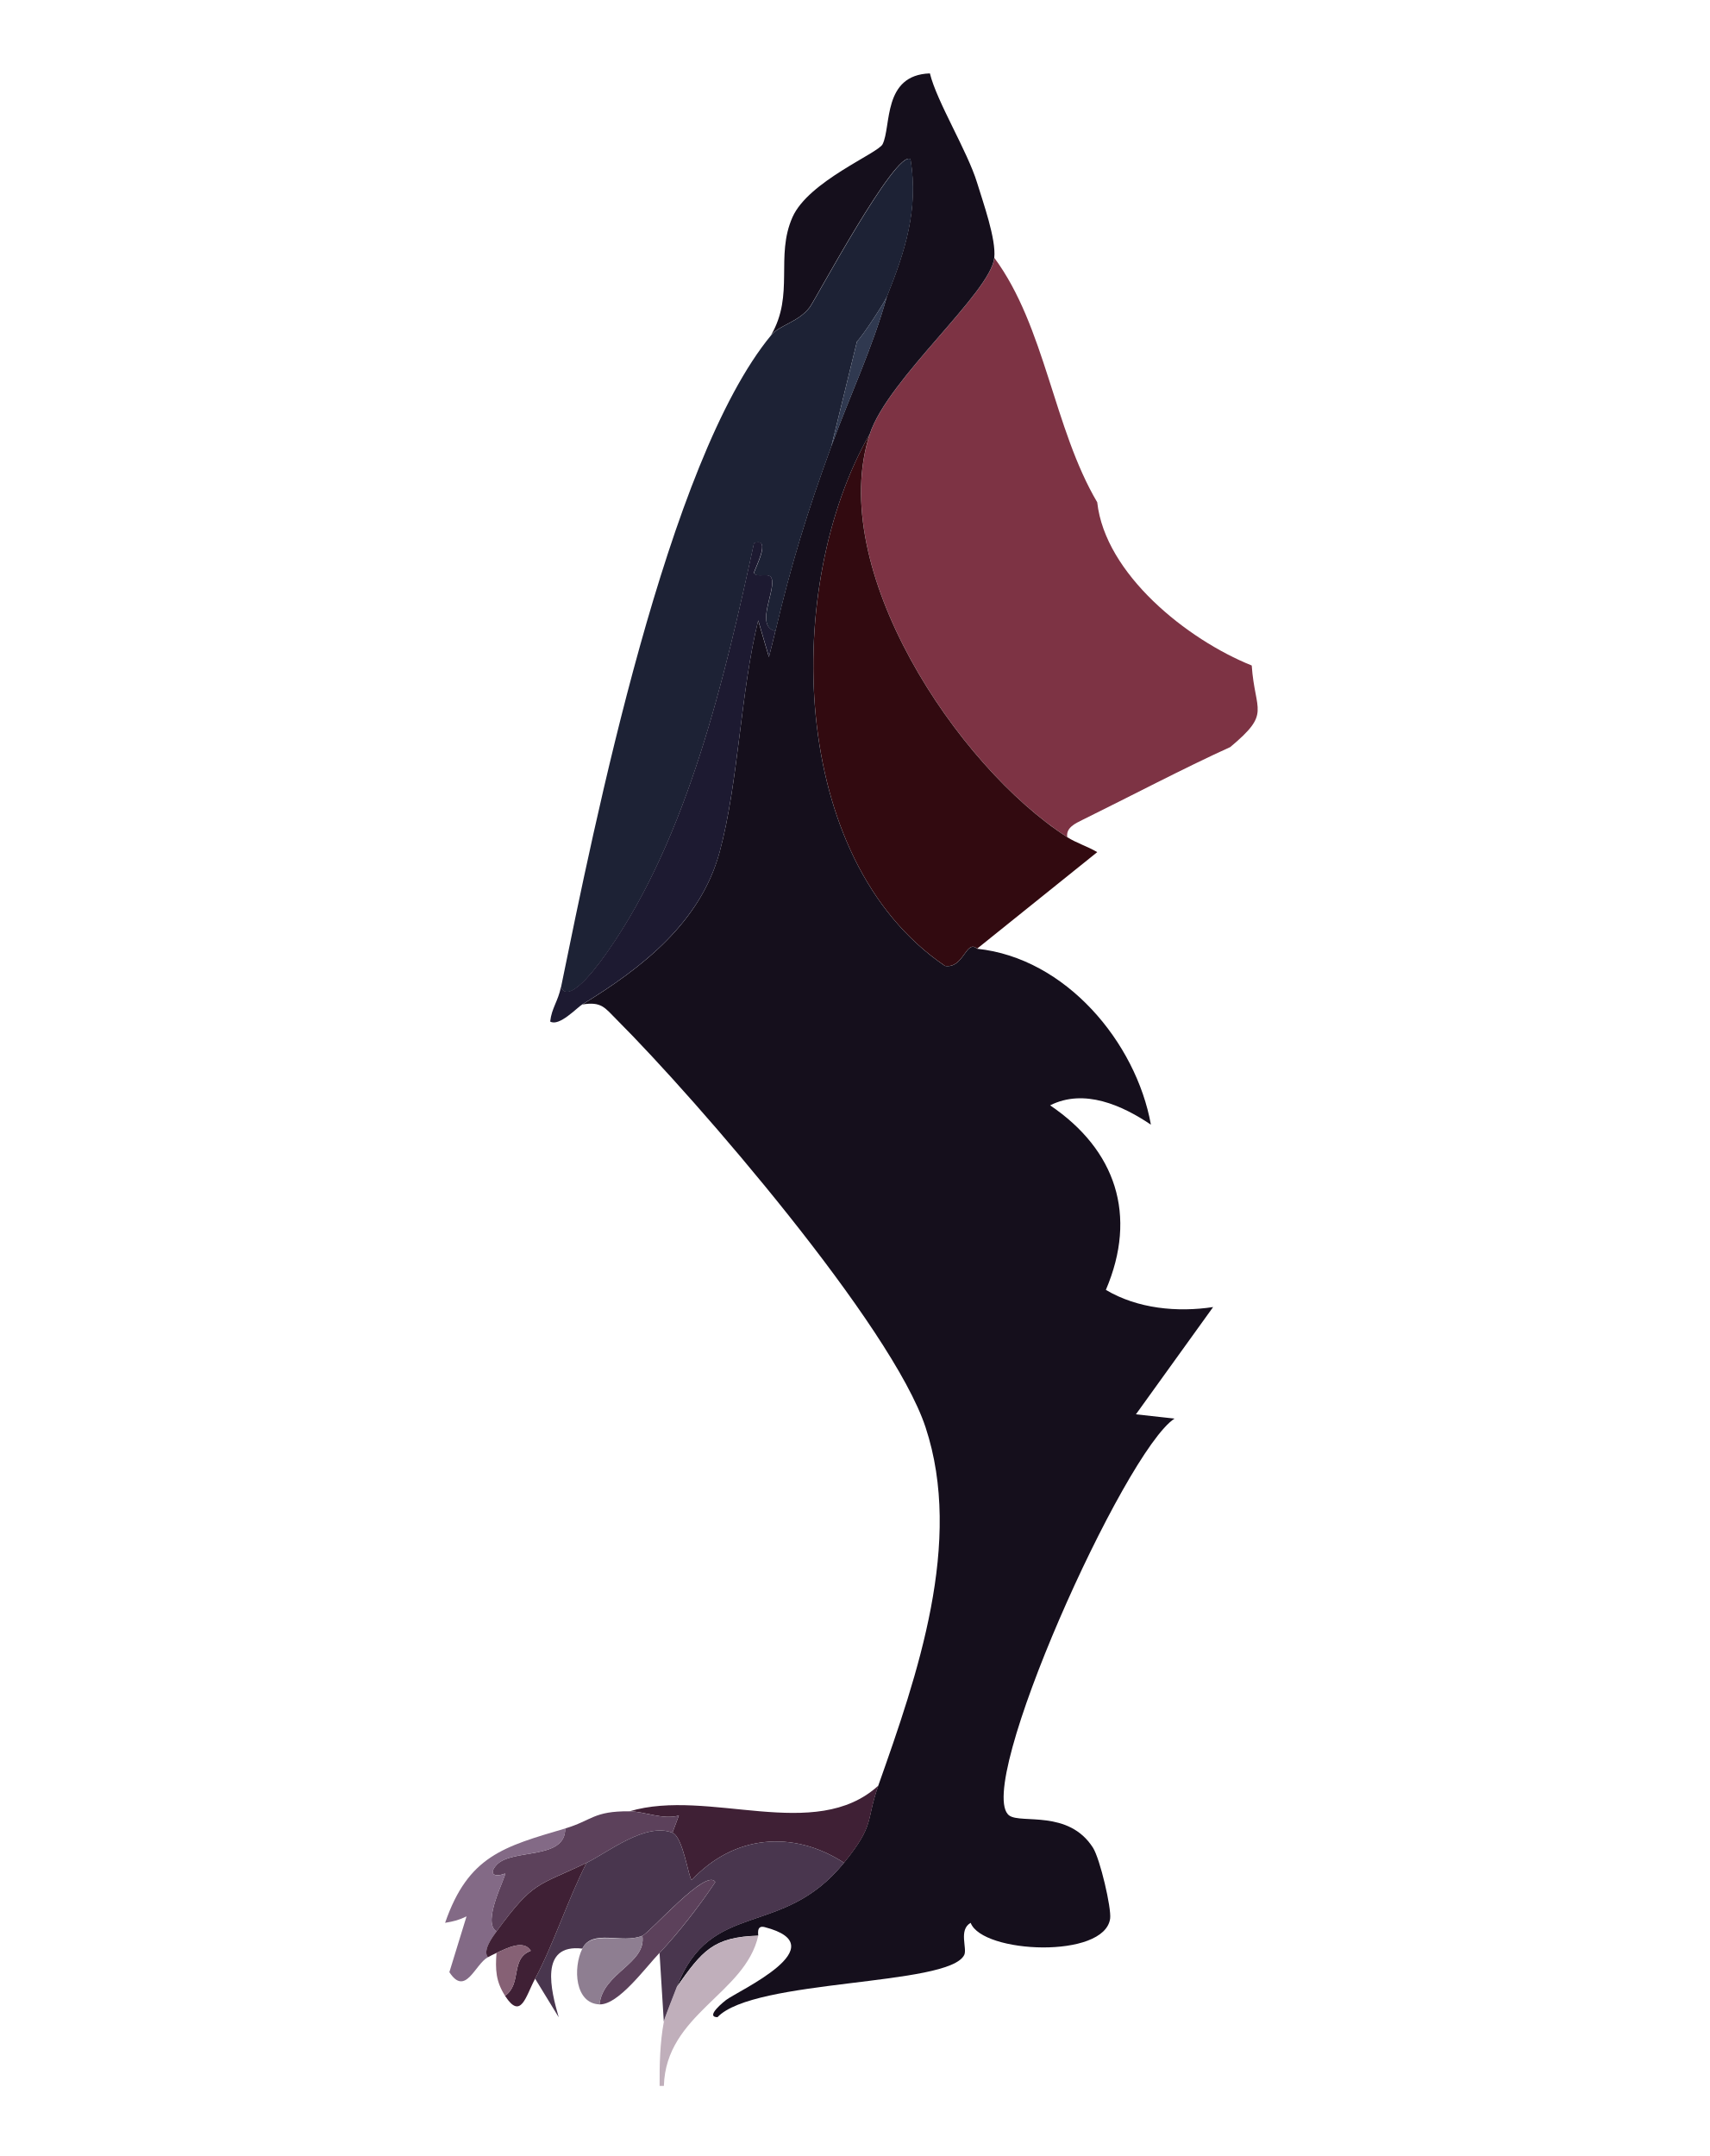
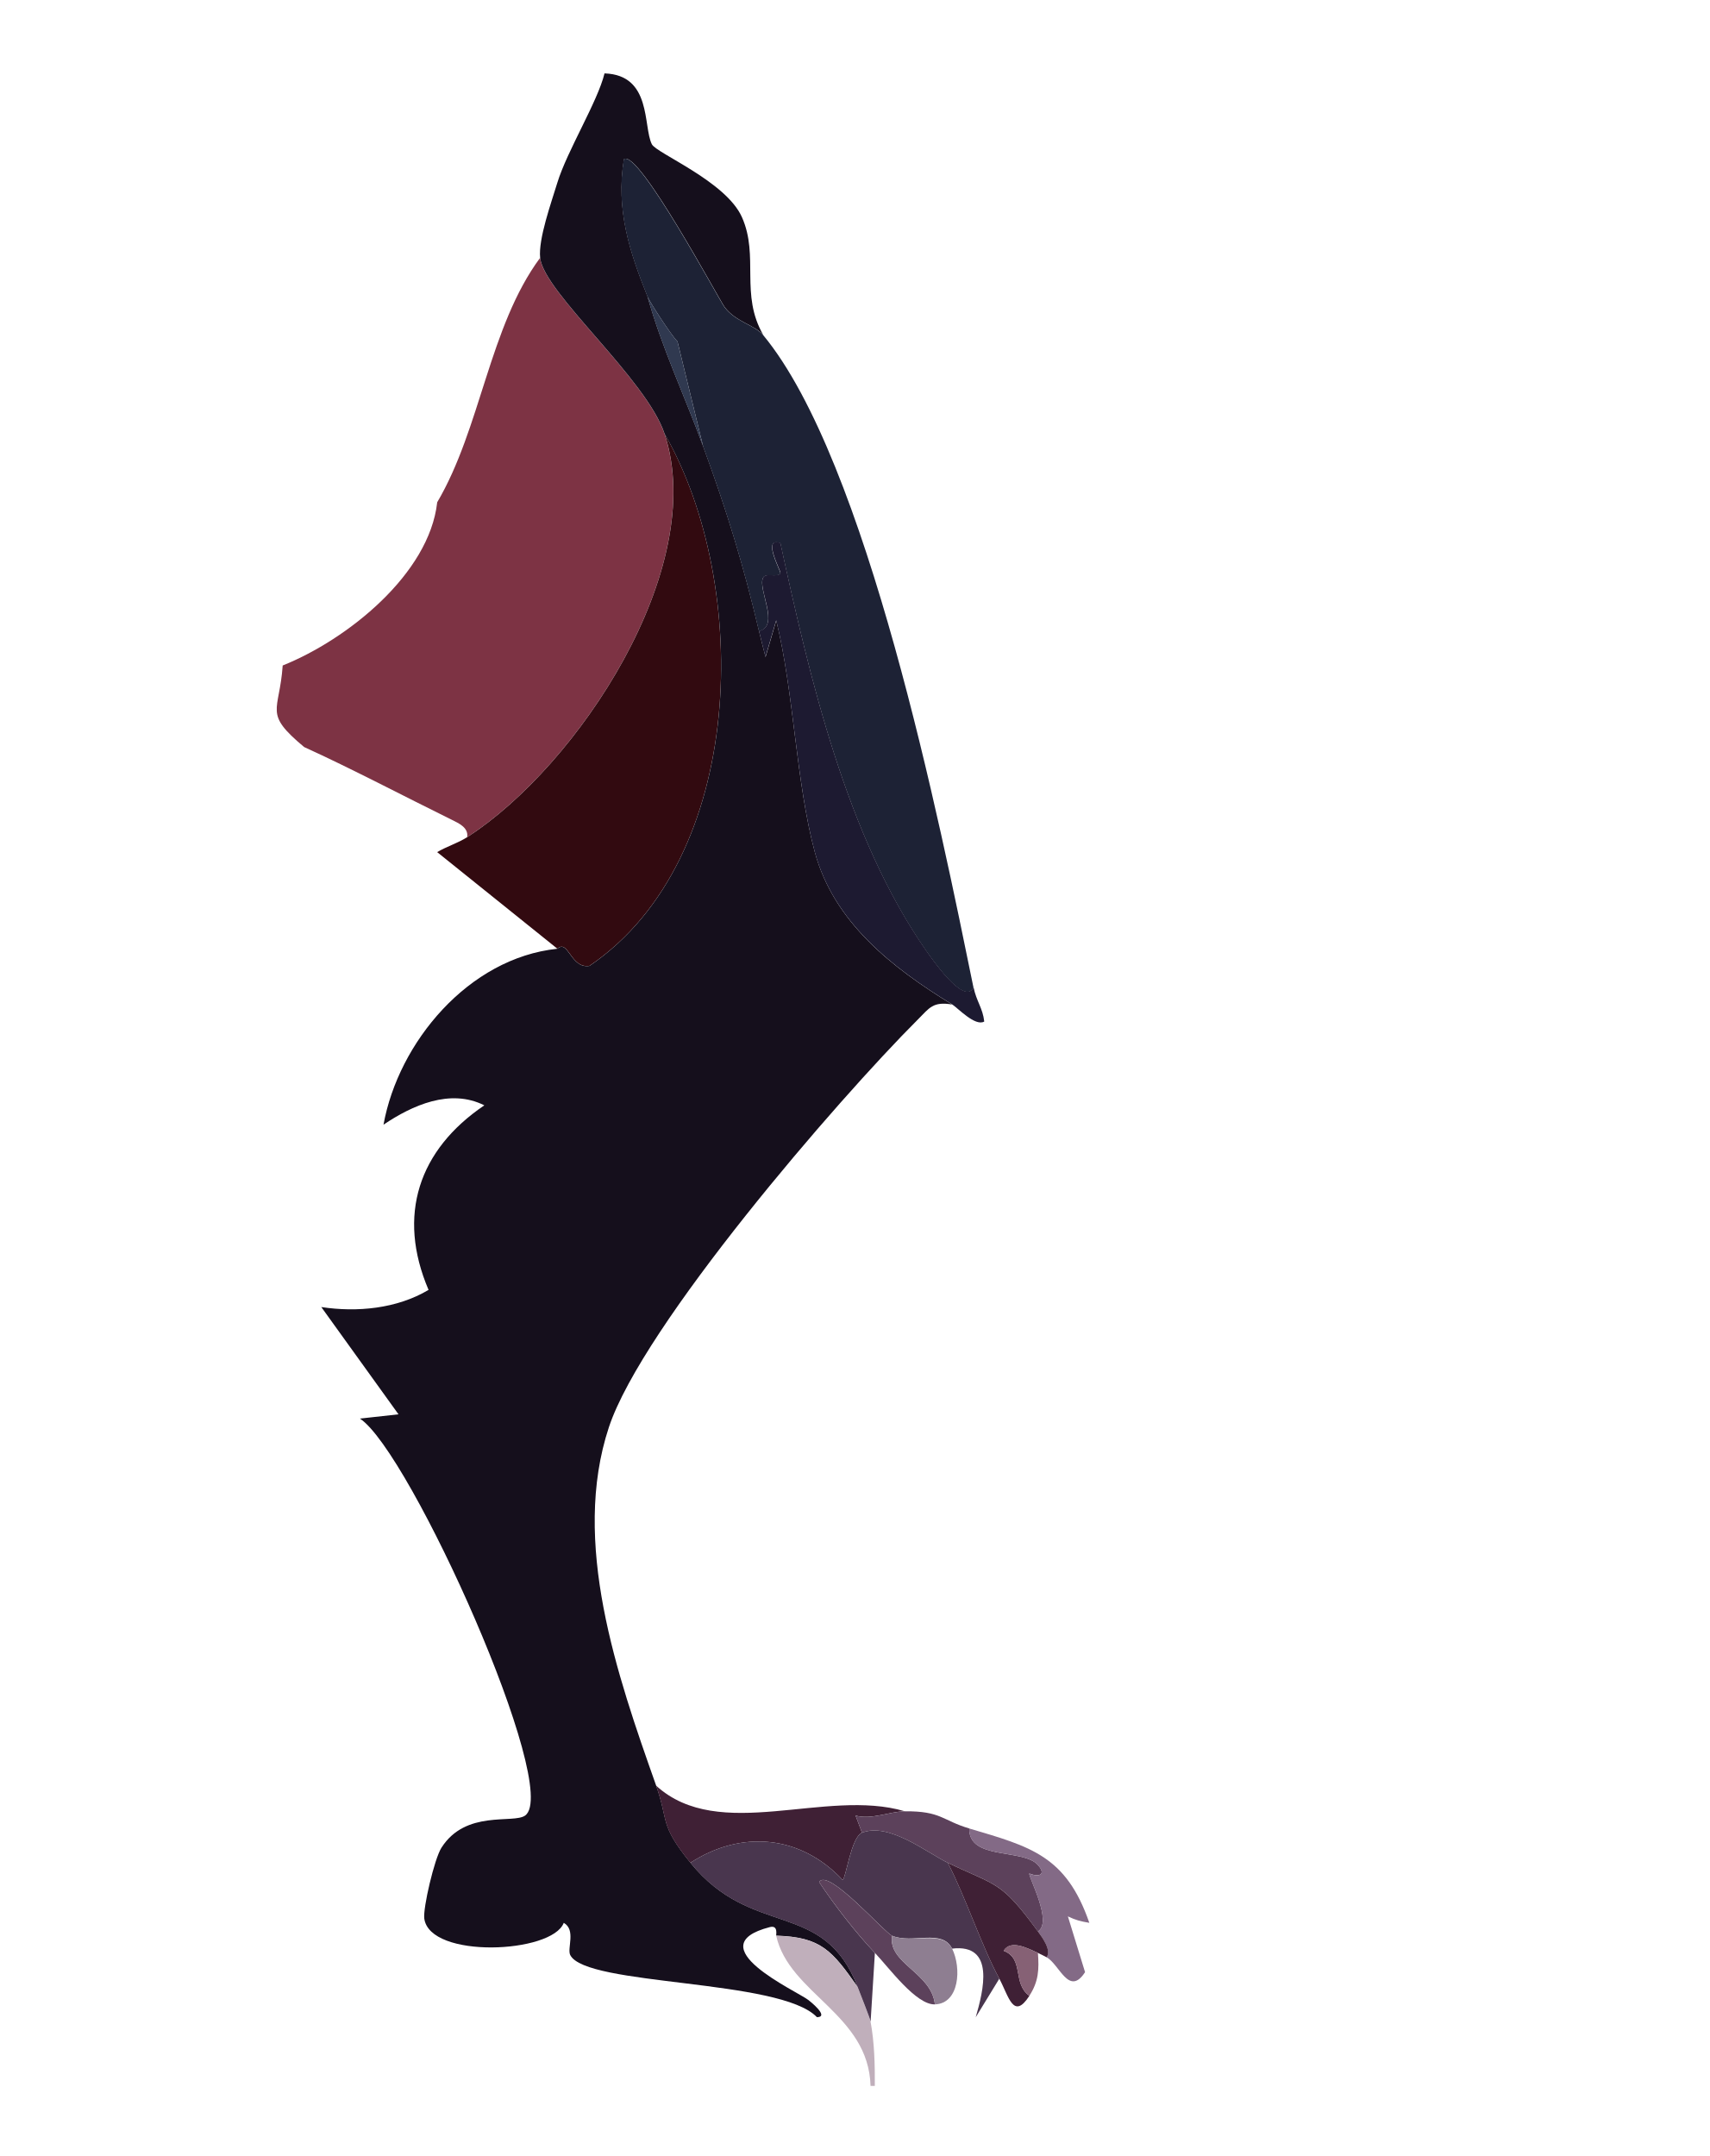
<svg xmlns="http://www.w3.org/2000/svg" id="Layer_1" version="1.1" viewBox="0 0 220.09 277.58">
  <defs>
    <style>
      .st0 {
        fill: #3f2035;
      }

      .st1 {
        fill: #c0afbb;
      }

      .st2 {
        fill: #866175;
      }

      .st3 {
        fill: #320a10;
      }

      .st4 {
        fill: #5c415b;
      }

      .st5 {
        fill: #1d2235;
      }

      .st6 {
        fill: #49364e;
      }

      .st7 {
        fill: #836a86;
      }

      .st8 {
        fill: #303950;
      }

      .st9 {
        fill: #1d1a31;
      }

      .st10 {
        fill: #7d3344;
      }

      .st11 {
        fill: #8e7e91;
      }

      .st12 {
        fill: #150f1c;
      }
    </style>
  </defs>
-   <path class="st10" d="M141.28,64.69c1.03,9.21,11.54,17.64,19.89,20.99.42,6.04,2.53,6.08-2.76,10.5-6.05,2.75-12.94,6.38-19.06,9.39-.87.43-2.13,1-1.93,2.21-14.2-9.12-31.13-34.63-25.41-51.93,2.34-7.08,15.54-18.17,16.02-22.65,6.56,8.87,7.62,21.95,13.26,31.49Z" />
-   <path class="st3" d="M112,55.85c-5.71,17.3,11.21,42.81,25.41,51.93,1.18.76,2.65,1.2,3.87,1.93l-15.47,12.43c-1.45-1.26-1.7,2.6-4.14,2.21-20.24-13.74-20.87-49.01-9.67-68.51Z" />
+   <path class="st10" d="M56.28,64.69c5.64-9.54,6.7-22.62,13.26-31.49.48,4.48,13.68,15.57,16.02,22.65,5.72,17.3-11.21,42.81-25.41,51.93.2-1.21-1.06-1.78-1.93-2.21-6.12-3.01-13.01-6.64-19.06-9.39-5.29-4.42-3.18-4.46-2.76-10.5,8.35-3.35,18.86-11.78,19.89-20.99h-.01Z" />
+   <path class="st3" d="M85.57,55.84c11.2,19.5,10.57,54.77-9.67,68.51-2.44.39-2.69-3.47-4.14-2.21l-15.47-12.43c1.22-.73,2.69-1.17,3.87-1.93,14.2-9.12,31.12-34.63,25.41-51.93h0Z" />
  <g>
-     <path class="st12" d="M119.73,9.44c.88,3.63,4.82,9.98,6.08,14.09.76,2.5,2.47,7.25,2.21,9.67-.48,4.48-13.68,15.57-16.02,22.65-11.21,19.5-10.57,54.76,9.67,68.51,2.44.39,2.7-3.47,4.14-2.21,11.44,1.19,20.47,12.07,22.38,22.65-3.69-2.49-8.59-4.7-12.98-2.49,8.45,5.72,11.29,14.15,7.18,23.76,4.08,2.43,9.22,2.91,13.81,2.21l-9.94,13.81,4.97.55c-6.47,4.21-26.02,47.73-21.27,51.11,1.53,1.08,7.64-.78,10.77,4.14.92,1.45,2.39,7.78,2.21,9.12-.71,5.22-16.46,4.51-17.96.55-1.59.91-.41,3.29-.83,4.14-2,4.04-27.06,3.04-31.77,8.01-1.69-.04,1-2.13,1.1-2.21,1.55-1.19,14.38-6.96,4.97-9.39-1.15-.3-.76,1.1-.83,1.1-5.81.17-7.22,1.97-10.5,6.63,4.42-11.45,13.56-6.15,21.55-16.02,4.04-4.99,2.77-5.29,4.42-9.94,5.05-14.25,10.97-31.35,6.08-46.13-4.33-13.07-29.39-42.11-39.78-52.49-1.5-1.5-1.94-2.35-4.42-1.93,7.73-4.73,15.23-10.58,17.68-19.61s2.68-20.56,4.97-29.83l1.38,4.7c.28-1.1.57-2.21.83-3.31,2.05-8.67,4.11-15.38,7.18-23.76,2.36-6.45,5.33-12.71,7.18-19.34,2.31-5.76,4.1-11.18,3.04-17.68-1.84-1.4-12.28,18.14-12.98,19.06-1.45,1.91-3.91,2.3-4.97,3.59,3.05-5.24.51-10.13,2.76-15.19,2.05-4.62,11.02-8.22,11.6-9.39,1.15-2.31-.02-8.91,6.08-9.12Z" />
-     <path class="st5" d="M114.21,38.17c-.28.69-3.05,4.99-3.87,5.8l-3.31,13.54c-3.07,8.37-5.13,15.08-7.18,23.76-2.78-.65.25-5.52-.55-6.91-.37-.64-1.82.09-2.21-.55-.12-.19,2.45-4.76,0-3.87-3.76,17.28-8.52,37.79-18.78,52.49-.62.88-4.93,7.18-6.08,4.7,4.32-21.1,13.69-67.81,27.07-83.98,1.06-1.29,3.52-1.68,4.97-3.59.7-.92,11.15-20.46,12.98-19.06,1.06,6.5-.73,11.92-3.04,17.68Z" />
-     <path class="st9" d="M99.84,81.26c-.26,1.1-.55,2.21-.83,3.31l-1.38-4.7c-2.29,9.27-2.54,20.84-4.97,29.83s-9.94,14.89-17.68,19.61c-.69.42-2.98,2.9-4.14,2.21.19-1.73,1.01-2.6,1.38-4.42,1.15,2.48,5.46-3.81,6.08-4.7,10.27-14.7,15.03-35.21,18.78-52.49,2.45-.9-.12,3.67,0,3.87.39.64,1.84-.08,2.21.55.81,1.39-2.23,6.25.55,6.91Z" />
-     <path class="st0" d="M108.68,239.83c-6.57-4.26-14.17-3.59-19.61,2.21-.41-.18-1.09-5.52-2.49-6.08l.83-2.21c-2.06.57-4.46-.54-6.35-.55,10.2-3.03,23.89,4.13,32.04-3.31-1.65,4.66-.38,4.96-4.42,9.94Z" />
-     <path class="st4" d="M81.06,233.2c1.89.02,4.3,1.12,6.35.55l-.83,2.21c-3.47-1.38-8.37,2.58-11.05,3.87-6.36,3.05-6.81,2.28-11.6,8.84-1.96-1.2,1.26-7.06,1.1-7.46-1.33.53-2.18.09-1.1-1.1,1.94-2.16,8.92-.57,8.84-4.7,3.5-1.04,3.62-2.25,8.29-2.21Z" />
-     <path class="st7" d="M63.93,248.67c-.47.65-1.82,2.46-1.1,3.31-1.68.91-2.89,5.13-4.97,1.93l2.21-7.18c-1.03.49-1.6.63-2.76.83,2.99-8.64,7.54-9.8,15.47-12.15.08,4.13-6.9,2.54-8.84,4.7-1.08,1.2-.23,1.64,1.1,1.1.16.4-3.07,6.26-1.1,7.46Z" />
-     <path class="st1" d="M97.63,249.22c-1.68,7.5-11.89,10.06-12.15,19.34-.18,0-.37,0-.55,0-.02-2.72.05-5.62.55-8.29.09-.46,1.33-3.58,1.66-4.42,3.28-4.66,4.69-6.46,10.5-6.63Z" />
-     <path class="st6" d="M86.58,235.96c1.39.55,2.08,5.9,2.49,6.08,5.45-5.8,13.04-6.47,19.61-2.21-7.99,9.87-17.12,4.58-21.55,16.02-.32.84-1.57,3.96-1.66,4.42l-.55-8.84c2.4-2.51,5.24-6.18,7.18-9.12-1.11-1.9-8.37,6.47-9.39,6.91-2.61,1.1-6.44-.95-7.73,1.66-5.6-.66-4.02,5.45-3.04,8.84l-3.04-4.97c2.35-4.37,4.28-10.36,6.63-14.92,2.68-1.29,7.58-5.25,11.05-3.87Z" />
-     <path class="st8" d="M114.21,38.17c-1.85,6.63-4.82,12.89-7.18,19.34l3.31-13.54c.81-.81,3.59-5.11,3.87-5.8Z" />
-     <path class="st0" d="M75.53,239.83c-2.35,4.56-4.28,10.55-6.63,14.92-1.22,2.27-1.81,5.39-3.87,2.21,2.23-1.6.62-4.77,3.31-5.8-.9-1.49-3.08-.33-4.42.28-.37.17-.75.36-1.1.55-.72-.86.63-2.67,1.1-3.31,4.8-6.56,5.24-5.79,11.6-8.84Z" />
-     <path class="st4" d="M84.92,251.43c-1.84,1.93-5.3,6.71-7.73,6.63.45-4.11,6.06-5.24,5.52-8.84,1.03-.43,8.28-8.8,9.39-6.91-1.94,2.93-4.79,6.6-7.18,9.12Z" />
-     <path class="st11" d="M82.71,249.22c.54,3.6-5.07,4.73-5.52,8.84-3.16-.11-3.44-4.69-2.21-7.18s5.12-.56,7.73-1.66Z" />
-     <path class="st2" d="M65.03,256.95c-1.2-1.85-1.26-3.4-1.1-5.52,1.34-.61,3.52-1.76,4.42-.28-2.69,1.03-1.09,4.21-3.31,5.8Z" />
+     <path class="st12" d="M77.85,9.45c6.1.21,4.93,6.81,6.08,9.12.58,1.17,9.55,4.77,11.6,9.39,2.25,5.06-.29,9.95,2.76,15.19-1.06-1.29-3.52-1.68-4.97-3.59-.7-.92-11.14-20.46-12.98-19.06-1.06,6.5.73,11.92,3.04,17.68,1.85,6.63,4.82,12.89,7.18,19.34,3.07,8.38,5.13,15.09,7.18,23.76.26,1.1.55,2.21.83,3.31l1.38-4.7c2.29,9.27,2.52,20.8,4.97,29.83s9.95,14.88,17.68,19.61c-2.48-.42-2.92.43-4.42,1.93-10.39,10.38-35.45,39.42-39.78,52.49-4.89,14.78,1.03,31.88,6.08,46.13,1.65,4.65.38,4.95,4.42,9.94,7.99,9.87,17.13,4.57,21.55,16.02-3.28-4.66-4.69-6.46-10.5-6.63-.07,0,.32-1.4-.83-1.1-9.41,2.43,3.42,8.2,4.97,9.39.1.08,2.79,2.17,1.1,2.21-4.71-4.97-29.77-3.97-31.77-8.01-.42-.85.76-3.23-.83-4.14-1.5,3.96-17.25,4.67-17.96-.55-.18-1.34,1.29-7.67,2.21-9.12,3.13-4.92,9.24-3.06,10.77-4.14,4.75-3.38-14.8-46.9-21.27-51.11l4.97-.55-9.94-13.81c4.59.7,9.73.22,13.81-2.21-4.11-9.61-1.27-18.04,7.18-23.76-4.39-2.21-9.29,0-12.98,2.49,1.91-10.58,10.94-21.46,22.38-22.65,1.44-1.26,1.7,2.6,4.14,2.21,20.24-13.75,20.88-49.01,9.67-68.51-2.34-7.08-15.54-18.17-16.02-22.65-.26-2.42,1.45-7.17,2.21-9.67,1.26-4.11,5.2-10.46,6.08-14.09h.01Z" />
+     <path class="st5" d="M83.36,38.18c-2.31-5.76-4.1-11.18-3.04-17.68,1.83-1.4,12.28,18.14,12.98,19.06,1.45,1.91,3.91,2.3,4.97,3.59,13.38,16.17,22.75,62.88,27.07,83.98-1.15,2.48-5.46-3.82-6.08-4.7-10.26-14.7-15.02-35.21-18.78-52.49-2.45-.89.12,3.68,0,3.87-.39.64-1.84-.09-2.21.55-.8,1.39,2.23,6.26-.55,6.91-2.05-8.68-4.11-15.39-7.18-23.76l-3.31-13.54c-.82-.81-3.59-5.11-3.87-5.8h0Z" />
+     <path class="st9" d="M97.73,81.24c2.78-.66-.26-5.52.55-6.91.37-.63,1.82.09,2.21-.55.12-.2-2.45-4.77,0-3.87,3.75,17.28,8.51,37.79,18.78,52.49.62.89,4.93,7.18,6.08,4.7.37,1.82,1.19,2.69,1.38,4.42-1.16.69-3.45-1.79-4.14-2.21-7.74-4.72-15.25-10.62-17.68-19.61s-2.68-20.56-4.97-29.83l-1.38,4.7c-.28-1.1-.57-2.21-.83-3.31v-.02Z" />
+     <path class="st0" d="M84.47,229.89c8.15,7.44,21.84.28,32.04,3.31-1.89.01-4.29,1.12-6.35.55l.83,2.21c-1.4.56-2.08,5.9-2.49,6.08-5.44-5.8-13.04-6.47-19.61-2.21-4.04-4.98-2.77-5.28-4.42-9.94Z" />
+     <path class="st4" d="M116.51,233.2c4.67-.04,4.79,1.17,8.29,2.21-.08,4.13,6.9,2.54,8.84,4.7,1.08,1.19.23,1.63-1.1,1.1-.16.4,3.06,6.26,1.1,7.46-4.79-6.56-5.24-5.79-11.6-8.84-2.68-1.29-7.58-5.25-11.05-3.87l-.83-2.21c2.05.57,4.46-.53,6.35-.55h0Z" />
+     <path class="st7" d="M133.63,248.67c1.97-1.2-1.26-7.06-1.1-7.46,1.33.54,2.18.1,1.1-1.1-1.94-2.16-8.92-.57-8.84-4.7,7.93,2.35,12.48,3.51,15.47,12.15-1.16-.2-1.73-.34-2.76-.83l2.21,7.18c-2.08,3.2-3.29-1.02-4.97-1.93.72-.85-.63-2.66-1.1-3.31h-.01Z" />
+     <path class="st1" d="M99.93,249.22c5.81.17,7.22,1.97,10.5,6.63.33.84,1.57,3.96,1.66,4.42.5,2.67.57,5.57.55,8.29h-.55c-.26-9.28-10.47-11.84-12.15-19.34h-.01Z" />
+     <path class="st6" d="M110.99,235.96c3.47-1.38,8.37,2.58,11.05,3.87,2.35,4.56,4.28,10.55,6.63,14.92l-3.04,4.97c.98-3.39,2.56-9.5-3.04-8.84-1.29-2.61-5.12-.56-7.73-1.66-1.02-.44-8.28-8.81-9.39-6.91,1.94,2.94,4.78,6.61,7.18,9.12l-.55,8.84c-.09-.46-1.34-3.58-1.66-4.42-4.43-11.44-13.56-6.15-21.55-16.02,6.57-4.26,14.16-3.59,19.61,2.21.41-.18,1.1-5.53,2.49-6.08h0Z" />
+     <path class="st8" d="M87.23,43.97l3.31,13.54c-2.36-6.45-5.33-12.71-7.18-19.34.28.69,3.06,4.99,3.87,5.8Z" />
+     <path class="st0" d="M122.05,239.84c6.36,3.05,6.8,2.28,11.6,8.84.47.64,1.82,2.45,1.1,3.31-.35-.19-.73-.38-1.1-.55-1.34-.61-3.52-1.77-4.42-.28,2.69,1.03,1.08,4.2,3.31,5.8-2.06,3.18-2.65.06-3.87-2.21-2.35-4.37-4.28-10.36-6.63-14.92h.01Z" />
+     <path class="st4" d="M105.47,242.31c1.11-1.89,8.36,6.48,9.39,6.91-.54,3.6,5.07,4.73,5.52,8.84-2.43.08-5.89-4.7-7.73-6.63-2.39-2.52-5.24-6.19-7.18-9.12Z" />
+     <path class="st11" d="M122.59,250.88c1.23,2.49.95,7.07-2.21,7.18-.45-4.11-6.06-5.24-5.52-8.84,2.61,1.1,6.5-.83,7.73,1.66Z" />
+     <path class="st2" d="M132.53,256.95c-2.22-1.59-.62-4.77-3.31-5.8.9-1.48,3.08-.33,4.42.28.16,2.12.1,3.67-1.1,5.52h-.01Z" />
  </g>
</svg>
